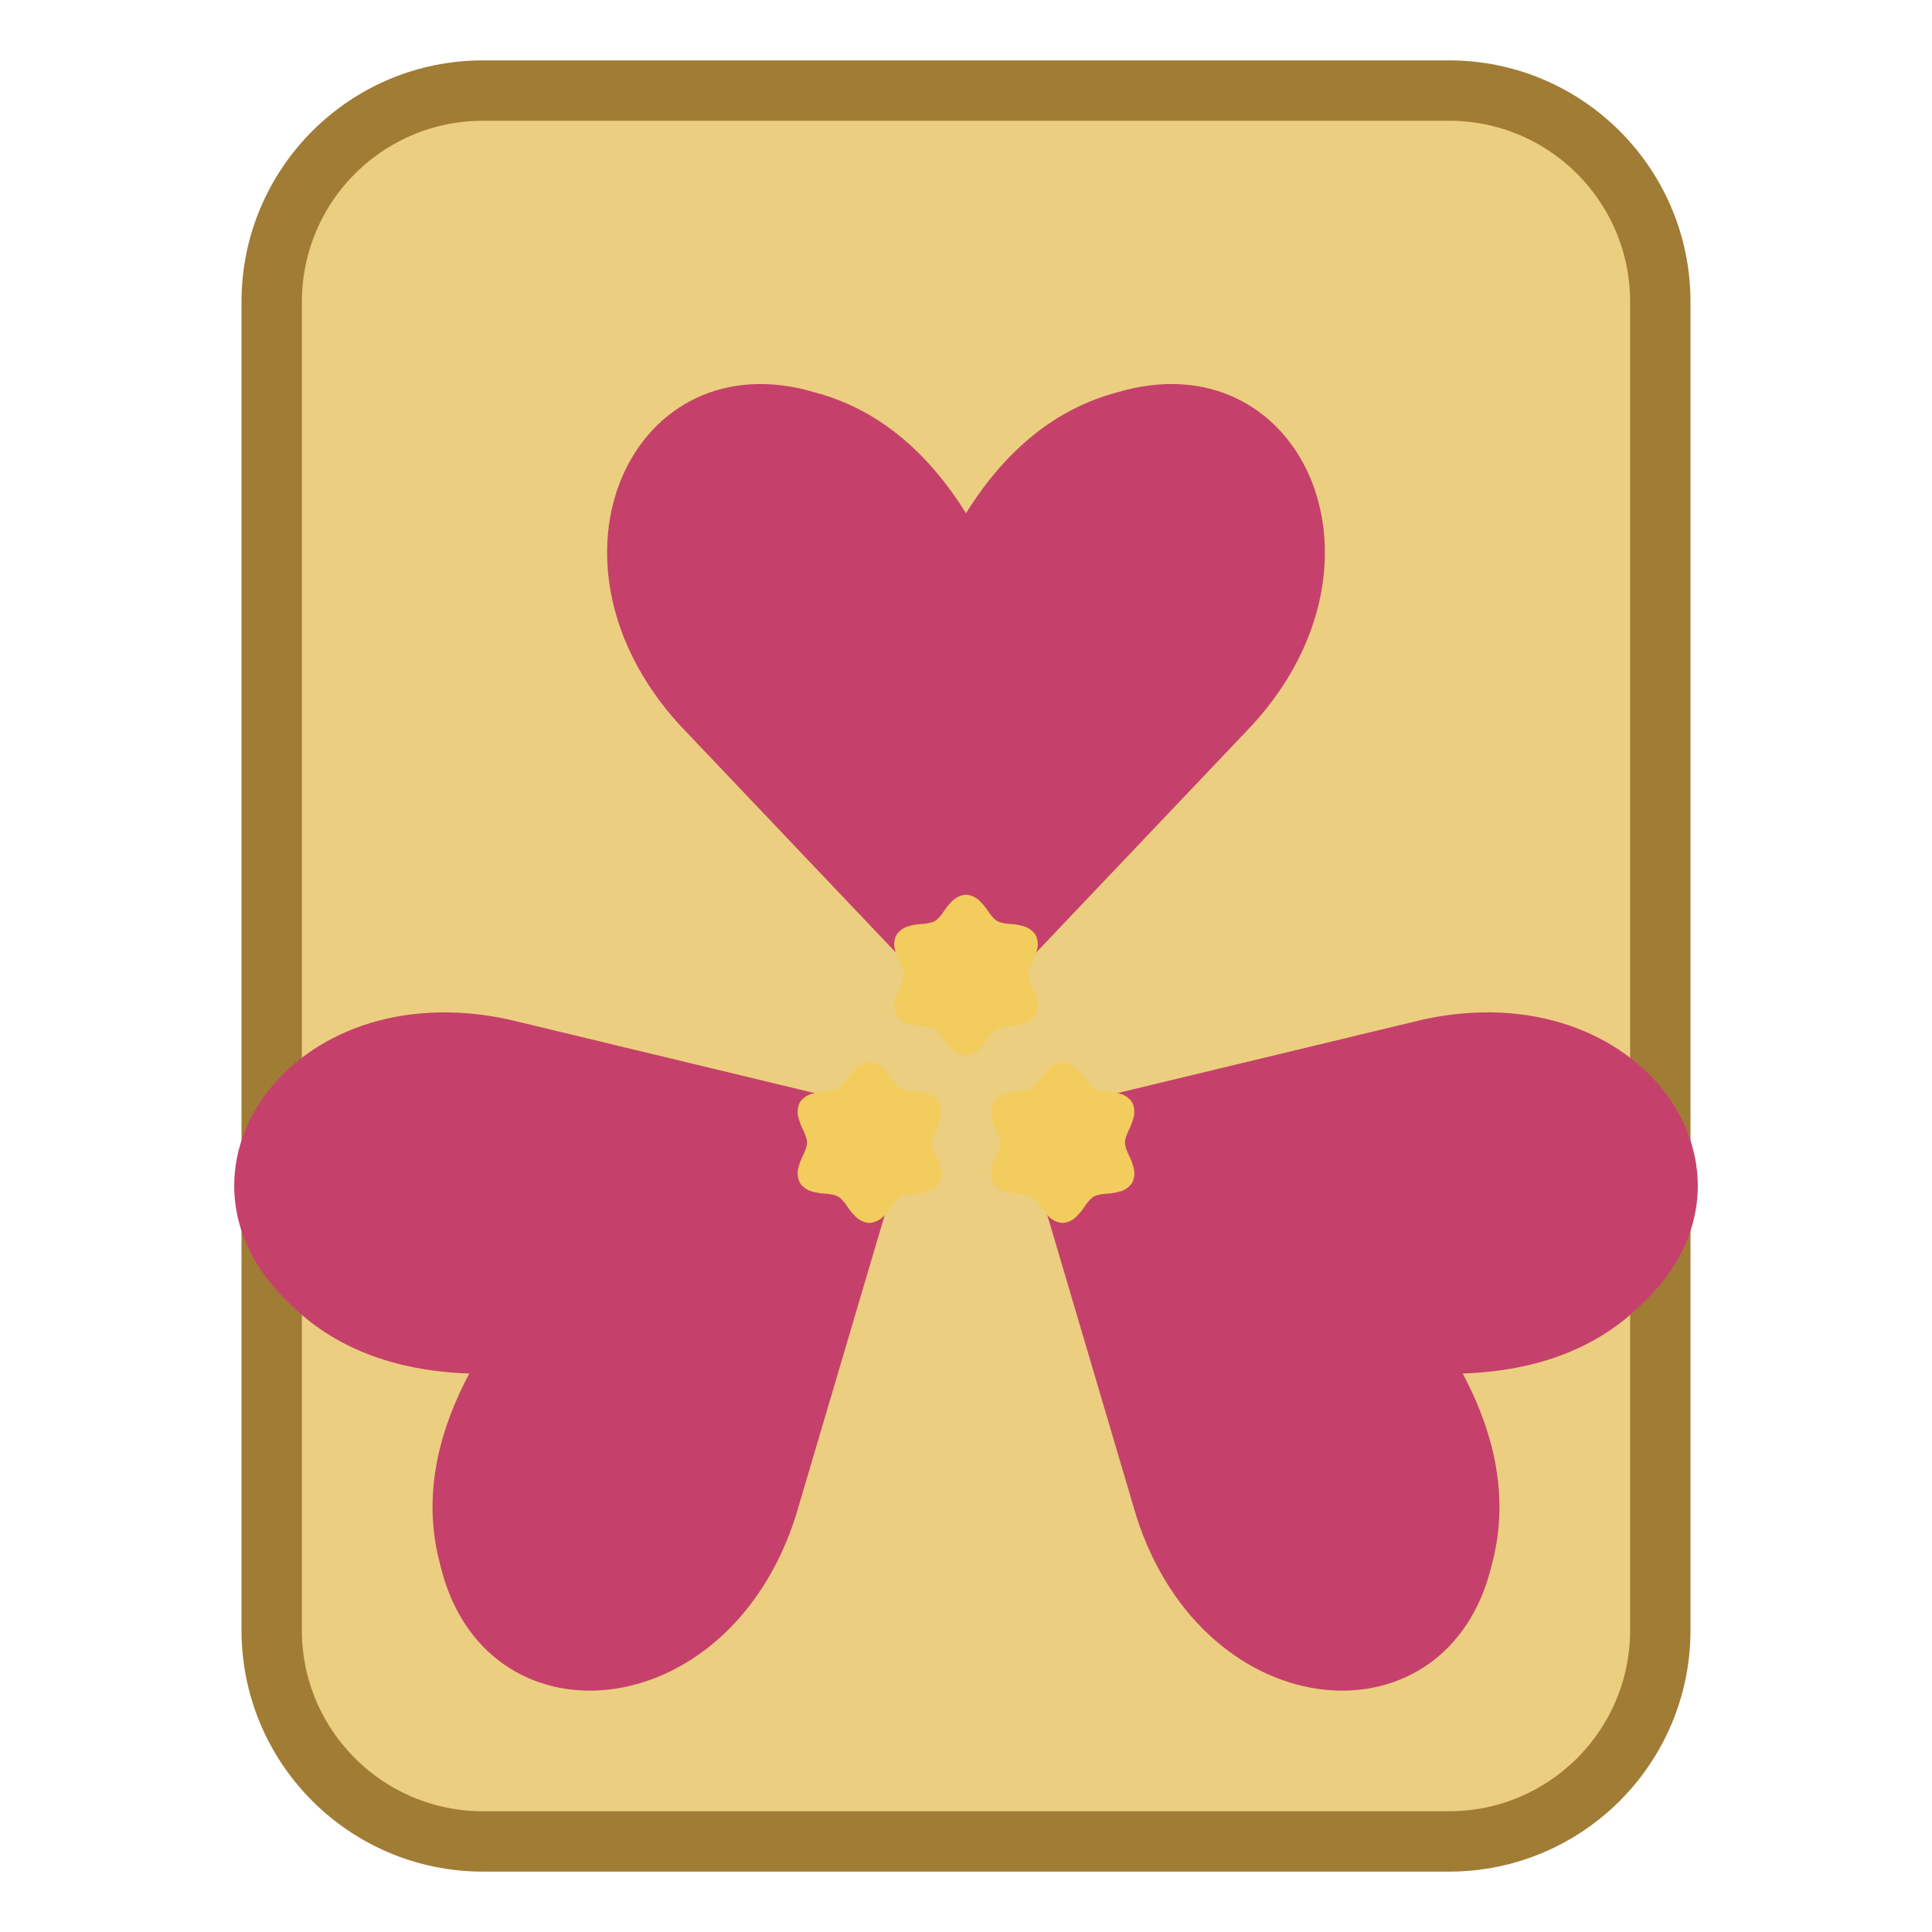
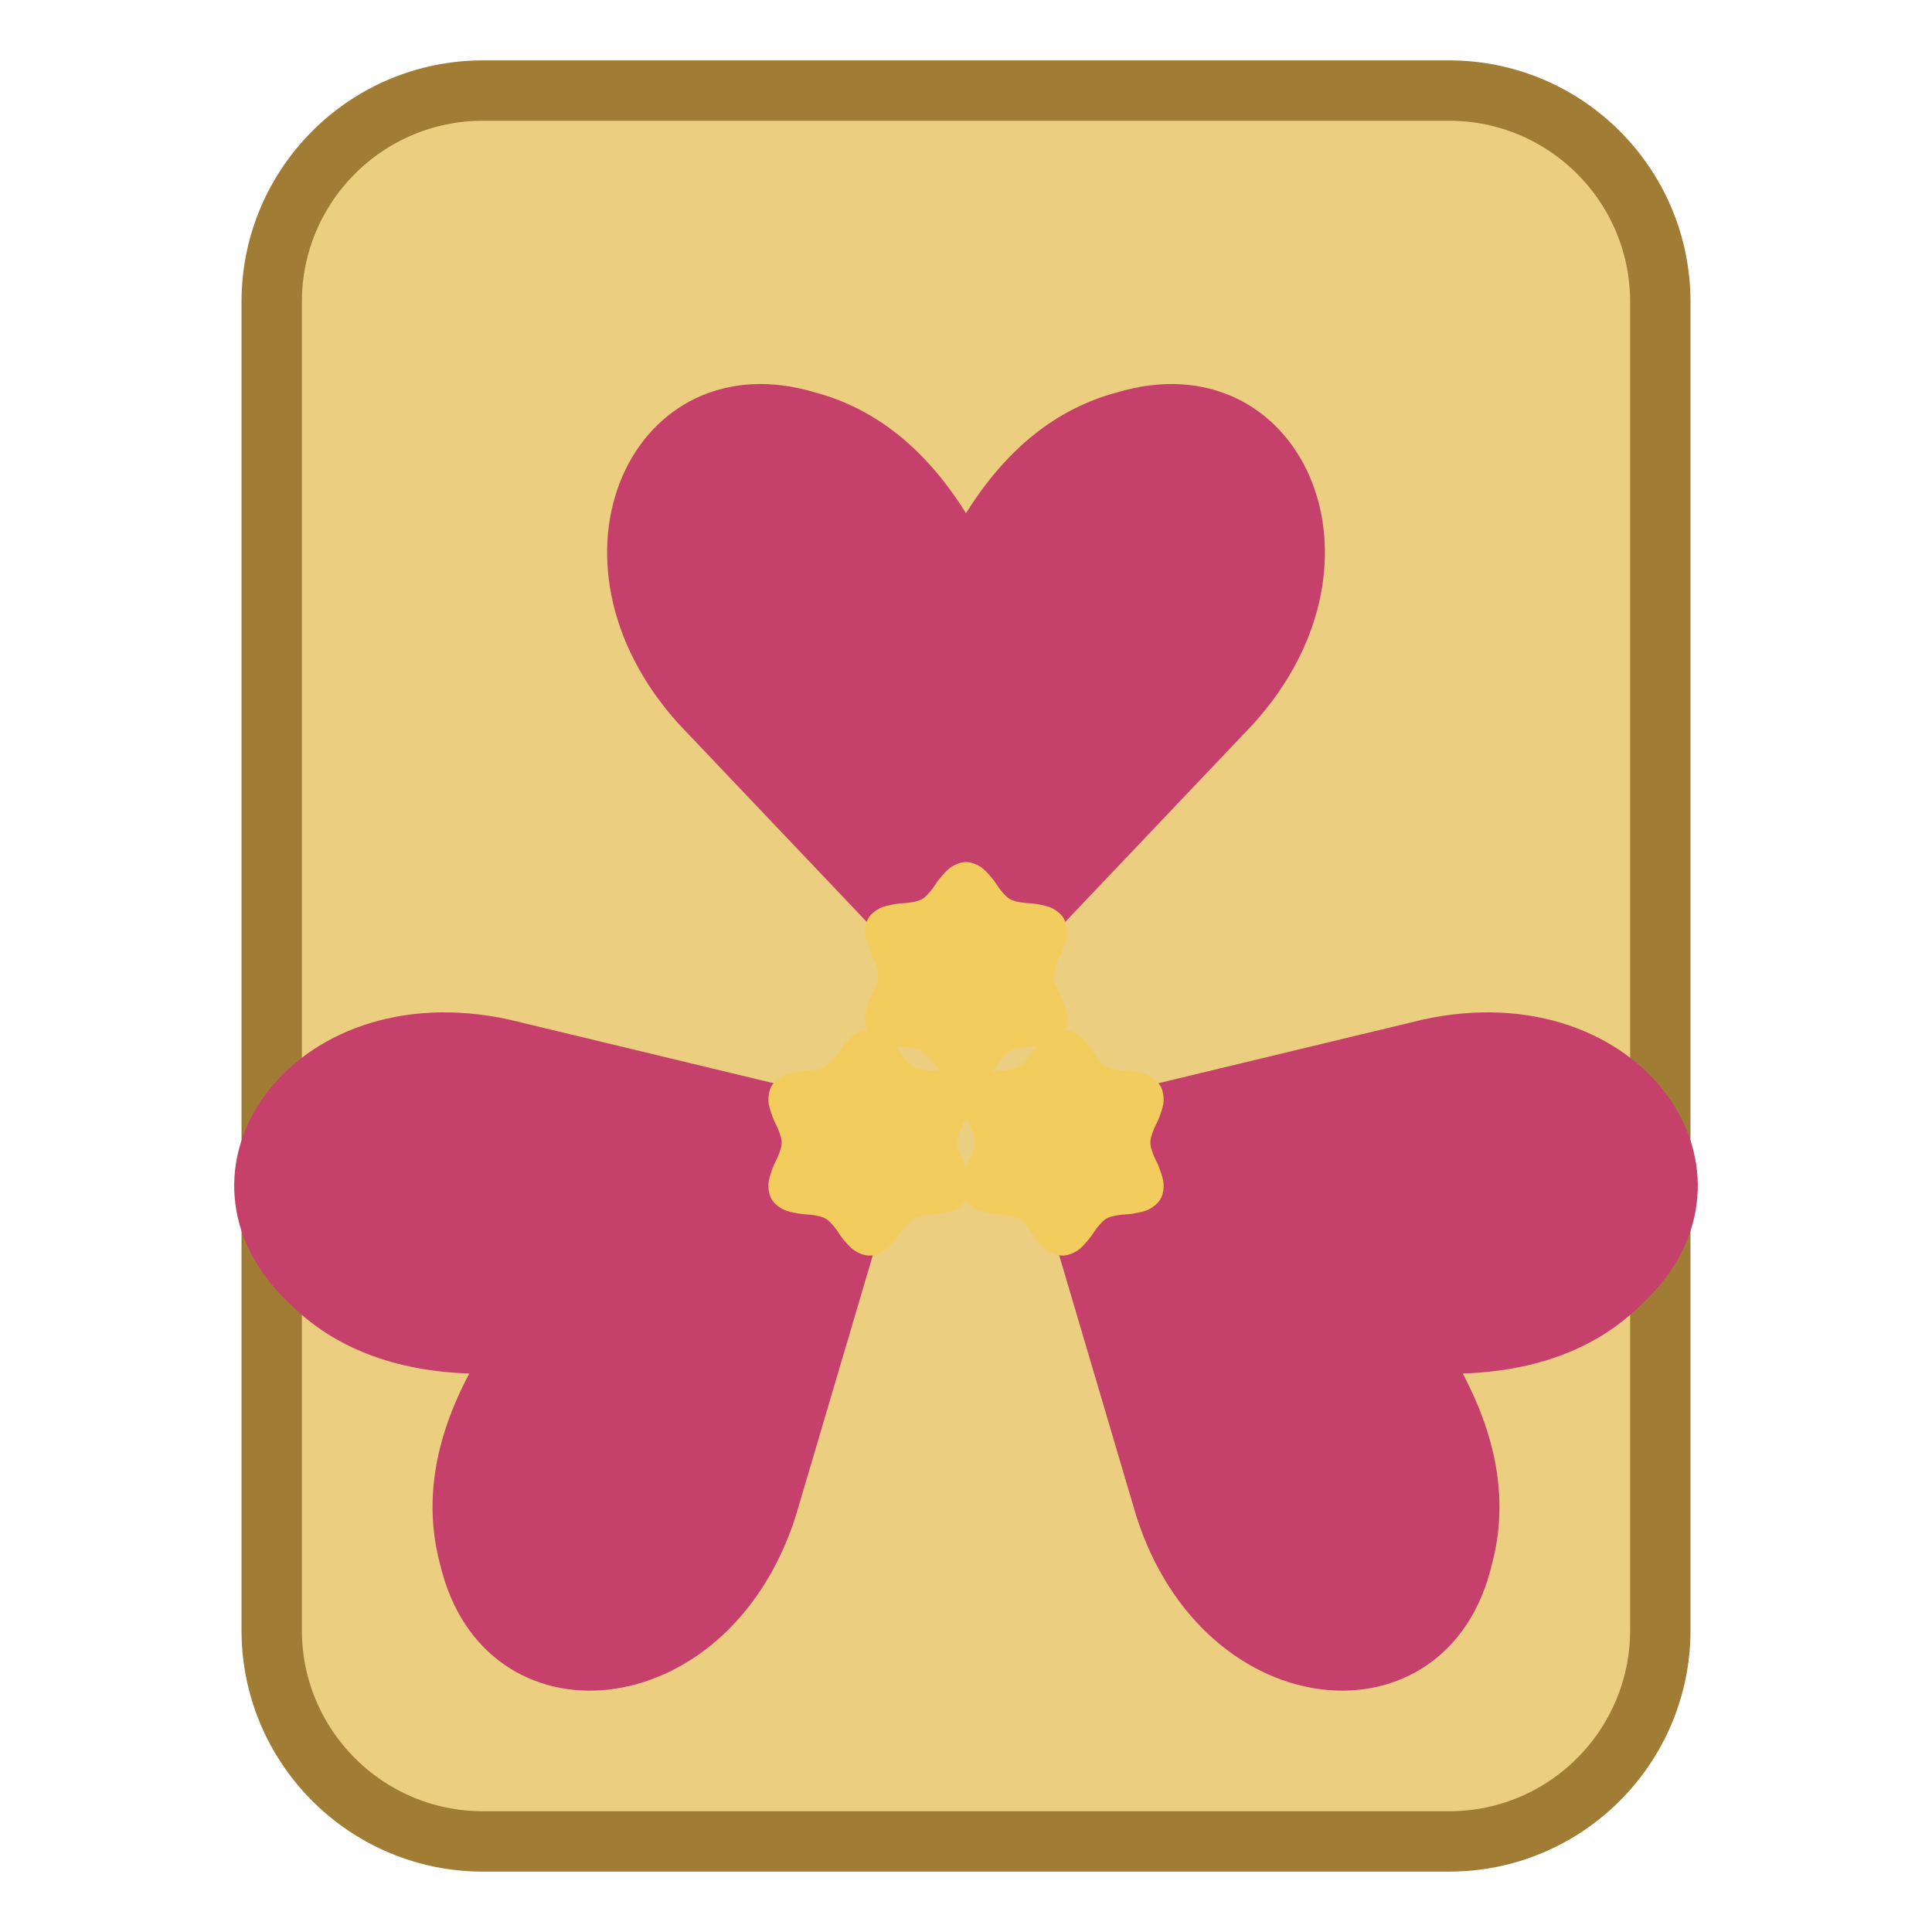
<svg xmlns="http://www.w3.org/2000/svg" viewBox="0 0 64 64" fill="none" role="img" aria-label="三心相聚">
  <rect x="9" y="3" width="46" height="58" rx="7" fill="#ECCE80" stroke="#A17C35" stroke-width="2" />
  <g transform="translate(32 36) scale(1) translate(-32 -36)">
    <g transform="rotate(0 32 36)">
      <g transform="translate(0 -0) rotate(0 32 29)">
        <path d="M32 34 L22.5 24 C17.5 18.5 21 11.2 27 13 Q30 13.8 32 17 Q34 13.8 37 13 C43 11.2 46.5 18.5 41.5 24 Z" fill="#C5416B" />
      </g>
    </g>
    <g transform="rotate(120 32 36)">
      <g transform="translate(0 -0) rotate(0 32 29)">
        <path d="M32 34 L22.5 24 C17.5 18.5 21 11.2 27 13 Q30 13.8 32 17 Q34 13.8 37 13 C43 11.2 46.5 18.5 41.5 24 Z" fill="#C5416B" />
      </g>
    </g>
    <g transform="rotate(240 32 36)">
      <g transform="translate(0 -0) rotate(0 32 29)">
        <path d="M32 34 L22.5 24 C17.5 18.5 21 11.2 27 13 Q30 13.8 32 17 Q34 13.8 37 13 C43 11.2 46.5 18.5 41.5 24 Z" fill="#C5416B" />
      </g>
    </g>
    <g data-flower-center="bougainvillea">
-       <path d="M32 28.53C32.083 28.53 32.173 28.564 32.249 28.611C32.324 28.657 32.393 28.74 32.453 28.81C32.513 28.879 32.558 28.966 32.61 29.027C32.662 29.088 32.705 29.14 32.765 29.175C32.825 29.21 32.892 29.221 32.971 29.235C33.049 29.25 33.147 29.245 33.237 29.263C33.328 29.28 33.434 29.298 33.512 29.34C33.59 29.382 33.665 29.443 33.706 29.515C33.748 29.587 33.763 29.682 33.761 29.771C33.758 29.86 33.72 29.96 33.69 30.047C33.66 30.134 33.608 30.216 33.581 30.292C33.554 30.367 33.53 30.431 33.53 30.5C33.53 30.569 33.554 30.633 33.581 30.708C33.608 30.784 33.66 30.866 33.69 30.953C33.72 31.04 33.758 31.14 33.761 31.229C33.763 31.318 33.748 31.413 33.706 31.485C33.665 31.557 33.59 31.618 33.512 31.66C33.434 31.702 33.328 31.72 33.237 31.737C33.147 31.755 33.049 31.75 32.971 31.765C32.892 31.779 32.825 31.79 32.765 31.825C32.705 31.86 32.662 31.912 32.61 31.973C32.558 32.034 32.513 32.121 32.453 32.19C32.393 32.26 32.324 32.343 32.249 32.389C32.173 32.436 32.083 32.47 32 32.47C31.917 32.47 31.827 32.436 31.751 32.389C31.676 32.343 31.607 32.26 31.547 32.19C31.487 32.121 31.442 32.034 31.39 31.973C31.338 31.912 31.295 31.86 31.235 31.825C31.175 31.79 31.108 31.779 31.029 31.765C30.951 31.75 30.853 31.755 30.763 31.737C30.672 31.72 30.566 31.702 30.488 31.66C30.41 31.618 30.335 31.557 30.294 31.485C30.253 31.413 30.237 31.318 30.239 31.229C30.242 31.14 30.28 31.04 30.31 30.953C30.34 30.866 30.392 30.784 30.419 30.708C30.446 30.633 30.47 30.569 30.47 30.5C30.47 30.431 30.446 30.367 30.419 30.292C30.392 30.216 30.34 30.134 30.31 30.047C30.28 29.96 30.242 29.86 30.239 29.771C30.237 29.682 30.253 29.587 30.294 29.515C30.335 29.443 30.41 29.382 30.488 29.34C30.566 29.298 30.672 29.28 30.763 29.263C30.853 29.245 30.951 29.25 31.029 29.235C31.108 29.221 31.175 29.21 31.235 29.175C31.295 29.14 31.338 29.088 31.39 29.027C31.442 28.966 31.487 28.879 31.547 28.81C31.607 28.74 31.676 28.657 31.751 28.611C31.827 28.564 31.917 28.53 32 28.53Z" transform="translate(32 32.3) scale(1.35) translate(-32 -30.5)" fill="#F2CD5D" />
-       <path d="M32 28.53C32.083 28.53 32.173 28.564 32.249 28.611C32.324 28.657 32.393 28.74 32.453 28.81C32.513 28.879 32.558 28.966 32.61 29.027C32.662 29.088 32.705 29.14 32.765 29.175C32.825 29.21 32.892 29.221 32.971 29.235C33.049 29.25 33.147 29.245 33.237 29.263C33.328 29.28 33.434 29.298 33.512 29.34C33.59 29.382 33.665 29.443 33.706 29.515C33.748 29.587 33.763 29.682 33.761 29.771C33.758 29.86 33.72 29.96 33.69 30.047C33.66 30.134 33.608 30.216 33.581 30.292C33.554 30.367 33.53 30.431 33.53 30.5C33.53 30.569 33.554 30.633 33.581 30.708C33.608 30.784 33.66 30.866 33.69 30.953C33.72 31.04 33.758 31.14 33.761 31.229C33.763 31.318 33.748 31.413 33.706 31.485C33.665 31.557 33.59 31.618 33.512 31.66C33.434 31.702 33.328 31.72 33.237 31.737C33.147 31.755 33.049 31.75 32.971 31.765C32.892 31.779 32.825 31.79 32.765 31.825C32.705 31.86 32.662 31.912 32.61 31.973C32.558 32.034 32.513 32.121 32.453 32.19C32.393 32.26 32.324 32.343 32.249 32.389C32.173 32.436 32.083 32.47 32 32.47C31.917 32.47 31.827 32.436 31.751 32.389C31.676 32.343 31.607 32.26 31.547 32.19C31.487 32.121 31.442 32.034 31.39 31.973C31.338 31.912 31.295 31.86 31.235 31.825C31.175 31.79 31.108 31.779 31.029 31.765C30.951 31.75 30.853 31.755 30.763 31.737C30.672 31.72 30.566 31.702 30.488 31.66C30.41 31.618 30.335 31.557 30.294 31.485C30.253 31.413 30.237 31.318 30.239 31.229C30.242 31.14 30.28 31.04 30.31 30.953C30.34 30.866 30.392 30.784 30.419 30.708C30.446 30.633 30.47 30.569 30.47 30.5C30.47 30.431 30.446 30.367 30.419 30.292C30.392 30.216 30.34 30.134 30.31 30.047C30.28 29.96 30.242 29.86 30.239 29.771C30.237 29.682 30.253 29.587 30.294 29.515C30.335 29.443 30.41 29.382 30.488 29.34C30.566 29.298 30.672 29.28 30.763 29.263C30.853 29.245 30.951 29.25 31.029 29.235C31.108 29.221 31.175 29.21 31.235 29.175C31.295 29.14 31.338 29.088 31.39 29.027C31.442 28.966 31.487 28.879 31.547 28.81C31.607 28.74 31.676 28.657 31.751 28.611C31.827 28.564 31.917 28.53 32 28.53Z" transform="translate(28.8 37.85) scale(1.35) translate(-32 -30.5)" fill="#F2CD5D" />
-       <path d="M32 28.53C32.083 28.53 32.173 28.564 32.249 28.611C32.324 28.657 32.393 28.74 32.453 28.81C32.513 28.879 32.558 28.966 32.61 29.027C32.662 29.088 32.705 29.14 32.765 29.175C32.825 29.21 32.892 29.221 32.971 29.235C33.049 29.25 33.147 29.245 33.237 29.263C33.328 29.28 33.434 29.298 33.512 29.34C33.59 29.382 33.665 29.443 33.706 29.515C33.748 29.587 33.763 29.682 33.761 29.771C33.758 29.86 33.72 29.96 33.69 30.047C33.66 30.134 33.608 30.216 33.581 30.292C33.554 30.367 33.53 30.431 33.53 30.5C33.53 30.569 33.554 30.633 33.581 30.708C33.608 30.784 33.66 30.866 33.69 30.953C33.72 31.04 33.758 31.14 33.761 31.229C33.763 31.318 33.748 31.413 33.706 31.485C33.665 31.557 33.59 31.618 33.512 31.66C33.434 31.702 33.328 31.72 33.237 31.737C33.147 31.755 33.049 31.75 32.971 31.765C32.892 31.779 32.825 31.79 32.765 31.825C32.705 31.86 32.662 31.912 32.61 31.973C32.558 32.034 32.513 32.121 32.453 32.19C32.393 32.26 32.324 32.343 32.249 32.389C32.173 32.436 32.083 32.47 32 32.47C31.917 32.47 31.827 32.436 31.751 32.389C31.676 32.343 31.607 32.26 31.547 32.19C31.487 32.121 31.442 32.034 31.39 31.973C31.338 31.912 31.295 31.86 31.235 31.825C31.175 31.79 31.108 31.779 31.029 31.765C30.951 31.75 30.853 31.755 30.763 31.737C30.672 31.72 30.566 31.702 30.488 31.66C30.41 31.618 30.335 31.557 30.294 31.485C30.253 31.413 30.237 31.318 30.239 31.229C30.242 31.14 30.28 31.04 30.31 30.953C30.34 30.866 30.392 30.784 30.419 30.708C30.446 30.633 30.47 30.569 30.47 30.5C30.47 30.431 30.446 30.367 30.419 30.292C30.392 30.216 30.34 30.134 30.31 30.047C30.28 29.96 30.242 29.86 30.239 29.771C30.237 29.682 30.253 29.587 30.294 29.515C30.335 29.443 30.41 29.382 30.488 29.34C30.566 29.298 30.672 29.28 30.763 29.263C30.853 29.245 30.951 29.25 31.029 29.235C31.108 29.221 31.175 29.21 31.235 29.175C31.295 29.14 31.338 29.088 31.39 29.027C31.442 28.966 31.487 28.879 31.547 28.81C31.607 28.74 31.676 28.657 31.751 28.611C31.827 28.564 31.917 28.53 32 28.53Z" transform="translate(35.2 37.85) scale(1.35) translate(-32 -30.5)" fill="#F2CD5D" />
+       <path d="M32 28.53C32.083 28.53 32.173 28.564 32.249 28.611C32.324 28.657 32.393 28.74 32.453 28.81C32.513 28.879 32.558 28.966 32.61 29.027C32.662 29.088 32.705 29.14 32.765 29.175C32.825 29.21 32.892 29.221 32.971 29.235C33.049 29.25 33.147 29.245 33.237 29.263C33.328 29.28 33.434 29.298 33.512 29.34C33.59 29.382 33.665 29.443 33.706 29.515C33.748 29.587 33.763 29.682 33.761 29.771C33.758 29.86 33.72 29.96 33.69 30.047C33.66 30.134 33.608 30.216 33.581 30.292C33.554 30.367 33.53 30.431 33.53 30.5C33.53 30.569 33.554 30.633 33.581 30.708C33.608 30.784 33.66 30.866 33.69 30.953C33.72 31.04 33.758 31.14 33.761 31.229C33.763 31.318 33.748 31.413 33.706 31.485C33.665 31.557 33.59 31.618 33.512 31.66C33.434 31.702 33.328 31.72 33.237 31.737C33.147 31.755 33.049 31.75 32.971 31.765C32.892 31.779 32.825 31.79 32.765 31.825C32.705 31.86 32.662 31.912 32.61 31.973C32.558 32.034 32.513 32.121 32.453 32.19C32.393 32.26 32.324 32.343 32.249 32.389C32.173 32.436 32.083 32.47 32 32.47C31.917 32.47 31.827 32.436 31.751 32.389C31.676 32.343 31.607 32.26 31.547 32.19C31.487 32.121 31.442 32.034 31.39 31.973C31.338 31.912 31.295 31.86 31.235 31.825C31.175 31.79 31.108 31.779 31.029 31.765C30.951 31.75 30.853 31.755 30.763 31.737C30.672 31.72 30.566 31.702 30.488 31.66C30.41 31.618 30.335 31.557 30.294 31.485C30.253 31.413 30.237 31.318 30.239 31.229C30.242 31.14 30.28 31.04 30.31 30.953C30.34 30.866 30.392 30.784 30.419 30.708C30.446 30.633 30.47 30.569 30.47 30.5C30.47 30.431 30.446 30.367 30.419 30.292C30.392 30.216 30.34 30.134 30.31 30.047C30.28 29.96 30.242 29.86 30.239 29.771C30.237 29.682 30.253 29.587 30.294 29.515C30.335 29.443 30.41 29.382 30.488 29.34C30.566 29.298 30.672 29.28 30.763 29.263C30.853 29.245 30.951 29.25 31.029 29.235C31.108 29.221 31.175 29.21 31.235 29.175C31.295 29.14 31.338 29.088 31.39 29.027C31.442 28.966 31.487 28.879 31.547 28.81C31.607 28.74 31.676 28.657 31.751 28.611C31.827 28.564 31.917 28.53 32 28.53Z" transform="translate(32 32.3) scale(1.9) translate(-32 -30.5)" fill="#F2CD5D" />
+       <path d="M32 28.53C32.083 28.53 32.173 28.564 32.249 28.611C32.324 28.657 32.393 28.74 32.453 28.81C32.513 28.879 32.558 28.966 32.61 29.027C32.662 29.088 32.705 29.14 32.765 29.175C32.825 29.21 32.892 29.221 32.971 29.235C33.049 29.25 33.147 29.245 33.237 29.263C33.328 29.28 33.434 29.298 33.512 29.34C33.59 29.382 33.665 29.443 33.706 29.515C33.748 29.587 33.763 29.682 33.761 29.771C33.758 29.86 33.72 29.96 33.69 30.047C33.66 30.134 33.608 30.216 33.581 30.292C33.554 30.367 33.53 30.431 33.53 30.5C33.53 30.569 33.554 30.633 33.581 30.708C33.608 30.784 33.66 30.866 33.69 30.953C33.72 31.04 33.758 31.14 33.761 31.229C33.763 31.318 33.748 31.413 33.706 31.485C33.665 31.557 33.59 31.618 33.512 31.66C33.434 31.702 33.328 31.72 33.237 31.737C33.147 31.755 33.049 31.75 32.971 31.765C32.892 31.779 32.825 31.79 32.765 31.825C32.705 31.86 32.662 31.912 32.61 31.973C32.558 32.034 32.513 32.121 32.453 32.19C32.393 32.26 32.324 32.343 32.249 32.389C32.173 32.436 32.083 32.47 32 32.47C31.917 32.47 31.827 32.436 31.751 32.389C31.676 32.343 31.607 32.26 31.547 32.19C31.487 32.121 31.442 32.034 31.39 31.973C31.338 31.912 31.295 31.86 31.235 31.825C31.175 31.79 31.108 31.779 31.029 31.765C30.951 31.75 30.853 31.755 30.763 31.737C30.672 31.72 30.566 31.702 30.488 31.66C30.41 31.618 30.335 31.557 30.294 31.485C30.253 31.413 30.237 31.318 30.239 31.229C30.242 31.14 30.28 31.04 30.31 30.953C30.34 30.866 30.392 30.784 30.419 30.708C30.446 30.633 30.47 30.569 30.47 30.5C30.47 30.431 30.446 30.367 30.419 30.292C30.392 30.216 30.34 30.134 30.31 30.047C30.28 29.96 30.242 29.86 30.239 29.771C30.237 29.682 30.253 29.587 30.294 29.515C30.335 29.443 30.41 29.382 30.488 29.34C30.566 29.298 30.672 29.28 30.763 29.263C30.853 29.245 30.951 29.25 31.029 29.235C31.108 29.221 31.175 29.21 31.235 29.175C31.295 29.14 31.338 29.088 31.39 29.027C31.442 28.966 31.487 28.879 31.547 28.81C31.607 28.74 31.676 28.657 31.751 28.611C31.827 28.564 31.917 28.53 32 28.53Z" transform="translate(28.8 37.85) scale(1.9) translate(-32 -30.5)" fill="#F2CD5D" />
+       <path d="M32 28.53C32.083 28.53 32.173 28.564 32.249 28.611C32.324 28.657 32.393 28.74 32.453 28.81C32.513 28.879 32.558 28.966 32.61 29.027C32.662 29.088 32.705 29.14 32.765 29.175C32.825 29.21 32.892 29.221 32.971 29.235C33.049 29.25 33.147 29.245 33.237 29.263C33.328 29.28 33.434 29.298 33.512 29.34C33.59 29.382 33.665 29.443 33.706 29.515C33.748 29.587 33.763 29.682 33.761 29.771C33.758 29.86 33.72 29.96 33.69 30.047C33.66 30.134 33.608 30.216 33.581 30.292C33.554 30.367 33.53 30.431 33.53 30.5C33.53 30.569 33.554 30.633 33.581 30.708C33.608 30.784 33.66 30.866 33.69 30.953C33.72 31.04 33.758 31.14 33.761 31.229C33.763 31.318 33.748 31.413 33.706 31.485C33.665 31.557 33.59 31.618 33.512 31.66C33.434 31.702 33.328 31.72 33.237 31.737C33.147 31.755 33.049 31.75 32.971 31.765C32.892 31.779 32.825 31.79 32.765 31.825C32.705 31.86 32.662 31.912 32.61 31.973C32.558 32.034 32.513 32.121 32.453 32.19C32.393 32.26 32.324 32.343 32.249 32.389C32.173 32.436 32.083 32.47 32 32.47C31.917 32.47 31.827 32.436 31.751 32.389C31.676 32.343 31.607 32.26 31.547 32.19C31.487 32.121 31.442 32.034 31.39 31.973C31.338 31.912 31.295 31.86 31.235 31.825C31.175 31.79 31.108 31.779 31.029 31.765C30.951 31.75 30.853 31.755 30.763 31.737C30.672 31.72 30.566 31.702 30.488 31.66C30.41 31.618 30.335 31.557 30.294 31.485C30.253 31.413 30.237 31.318 30.239 31.229C30.242 31.14 30.28 31.04 30.31 30.953C30.34 30.866 30.392 30.784 30.419 30.708C30.446 30.633 30.47 30.569 30.47 30.5C30.47 30.431 30.446 30.367 30.419 30.292C30.392 30.216 30.34 30.134 30.31 30.047C30.28 29.96 30.242 29.86 30.239 29.771C30.237 29.682 30.253 29.587 30.294 29.515C30.335 29.443 30.41 29.382 30.488 29.34C30.566 29.298 30.672 29.28 30.763 29.263C30.853 29.245 30.951 29.25 31.029 29.235C31.108 29.221 31.175 29.21 31.235 29.175C31.295 29.14 31.338 29.088 31.39 29.027C31.442 28.966 31.487 28.879 31.547 28.81C31.607 28.74 31.676 28.657 31.751 28.611C31.827 28.564 31.917 28.53 32 28.53Z" transform="translate(35.2 37.85) scale(1.9) translate(-32 -30.5)" fill="#F2CD5D" />
    </g>
  </g>
</svg>
